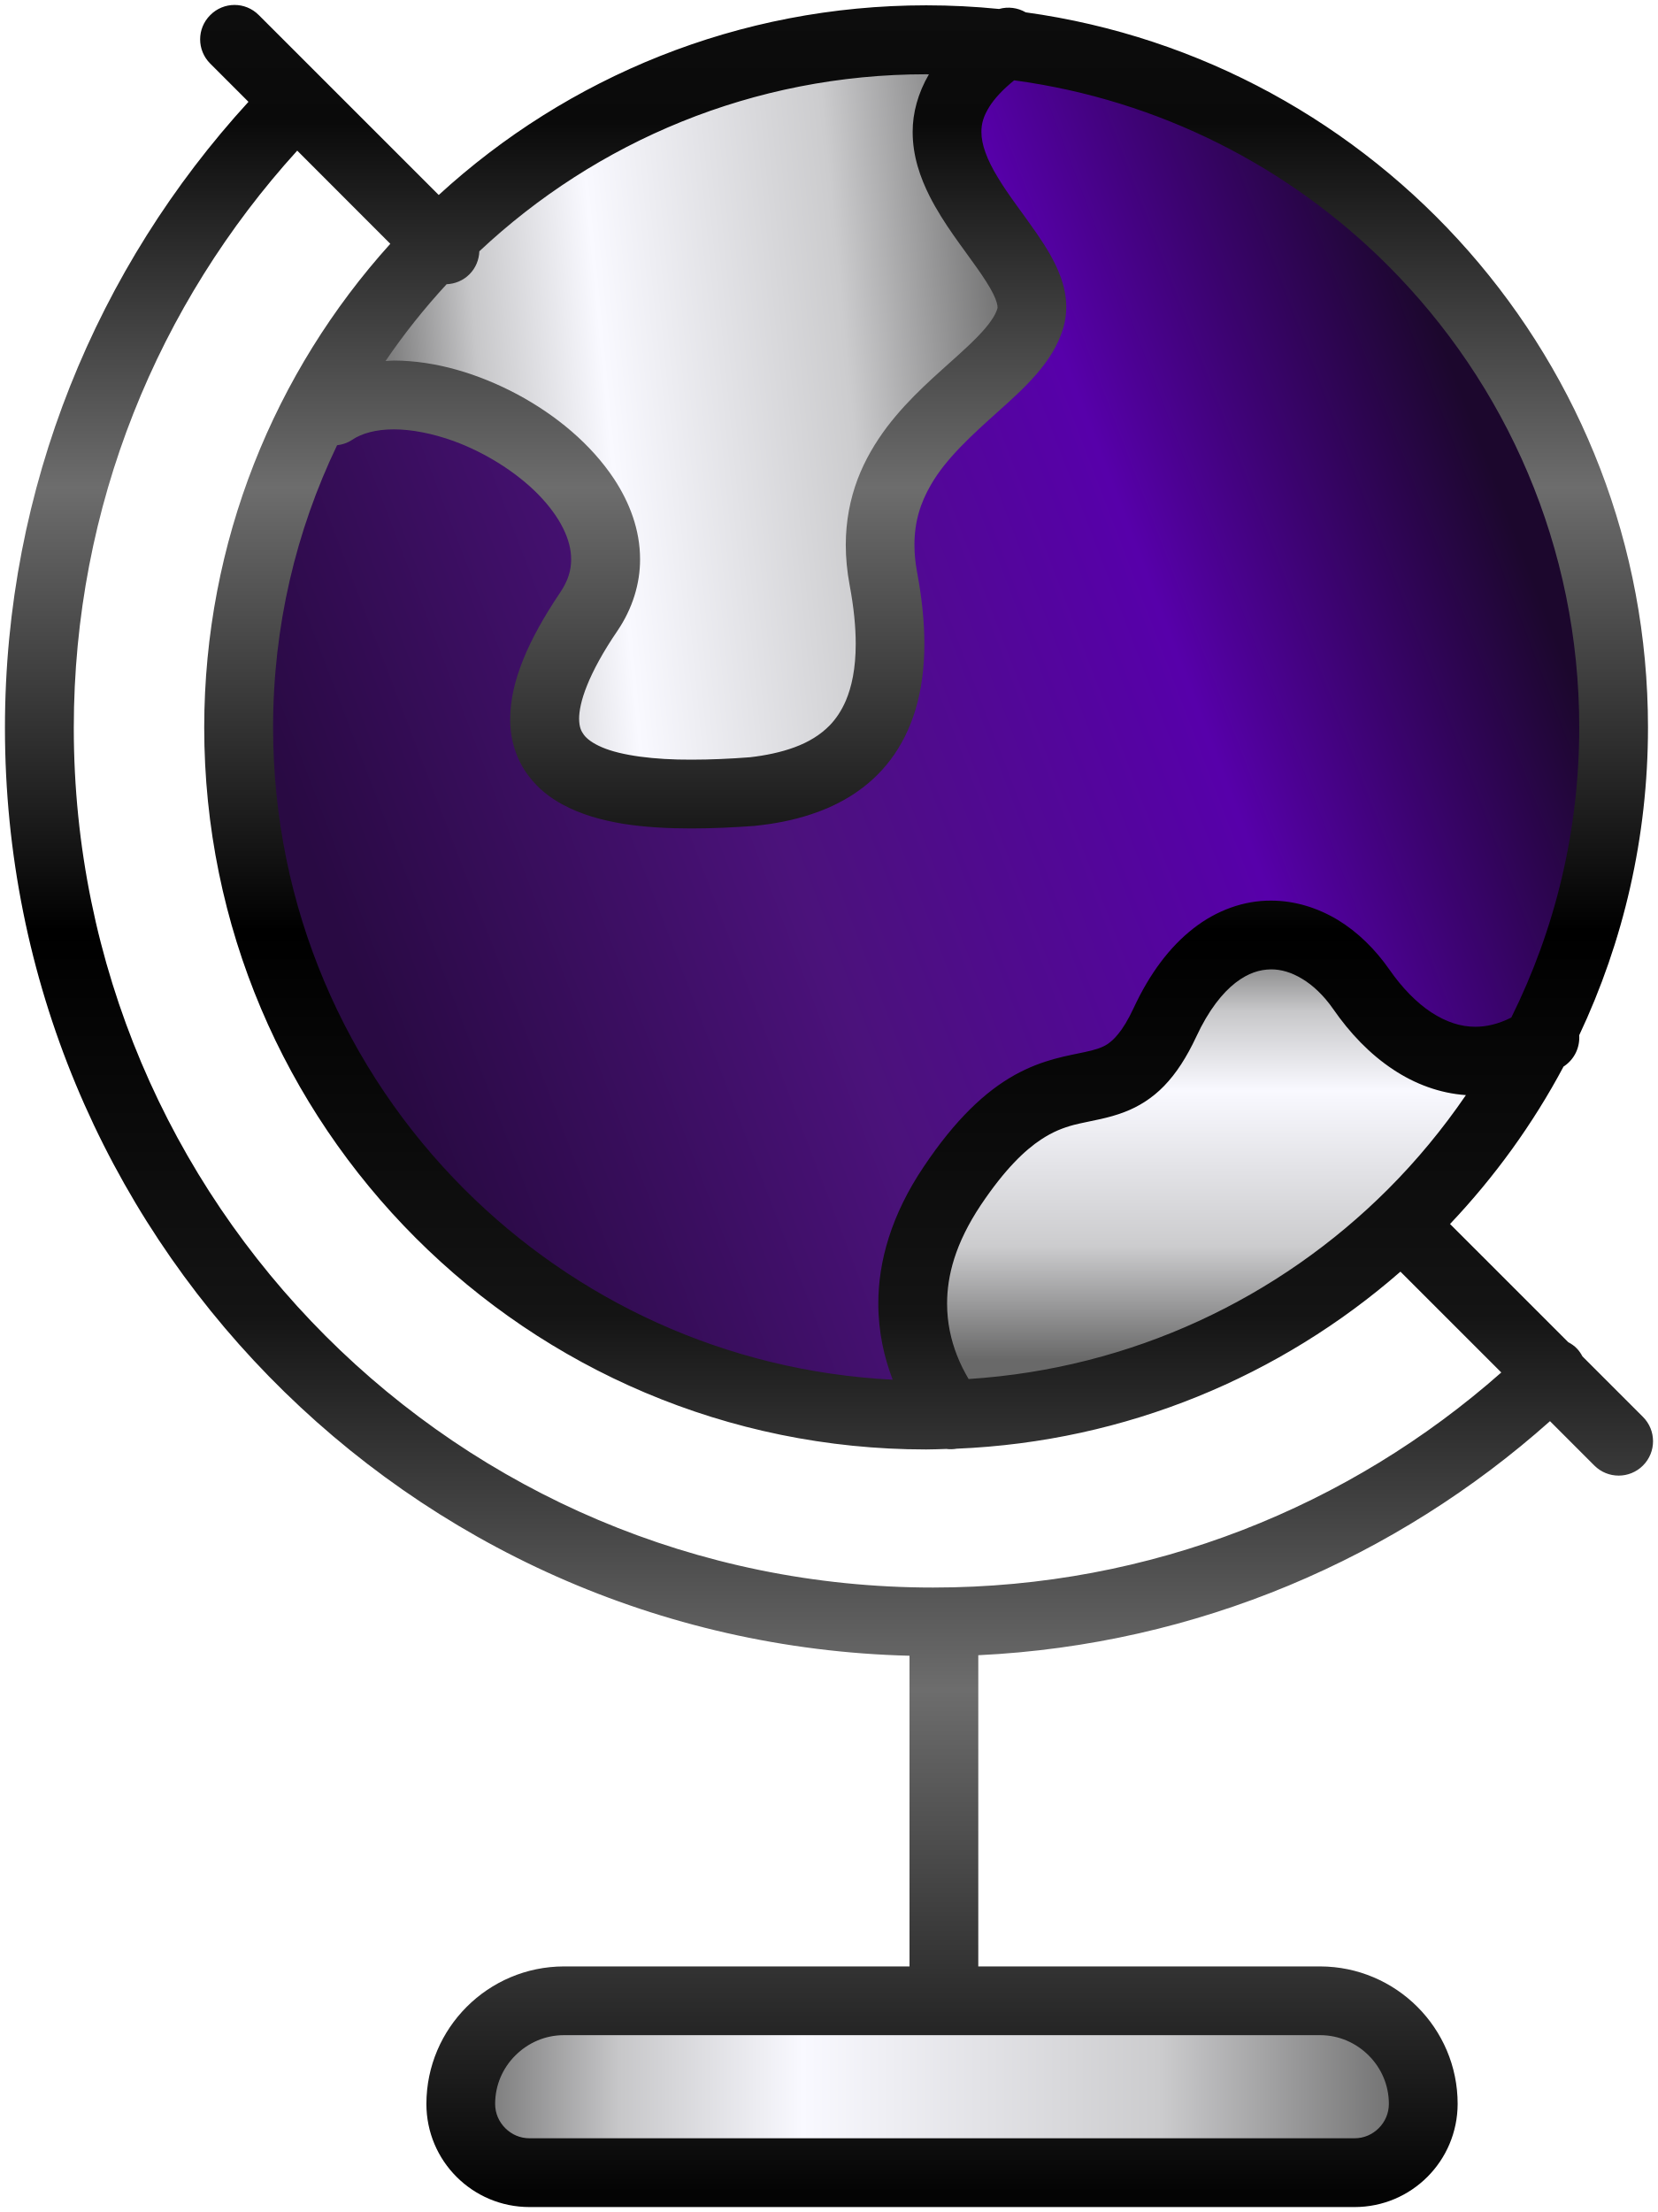
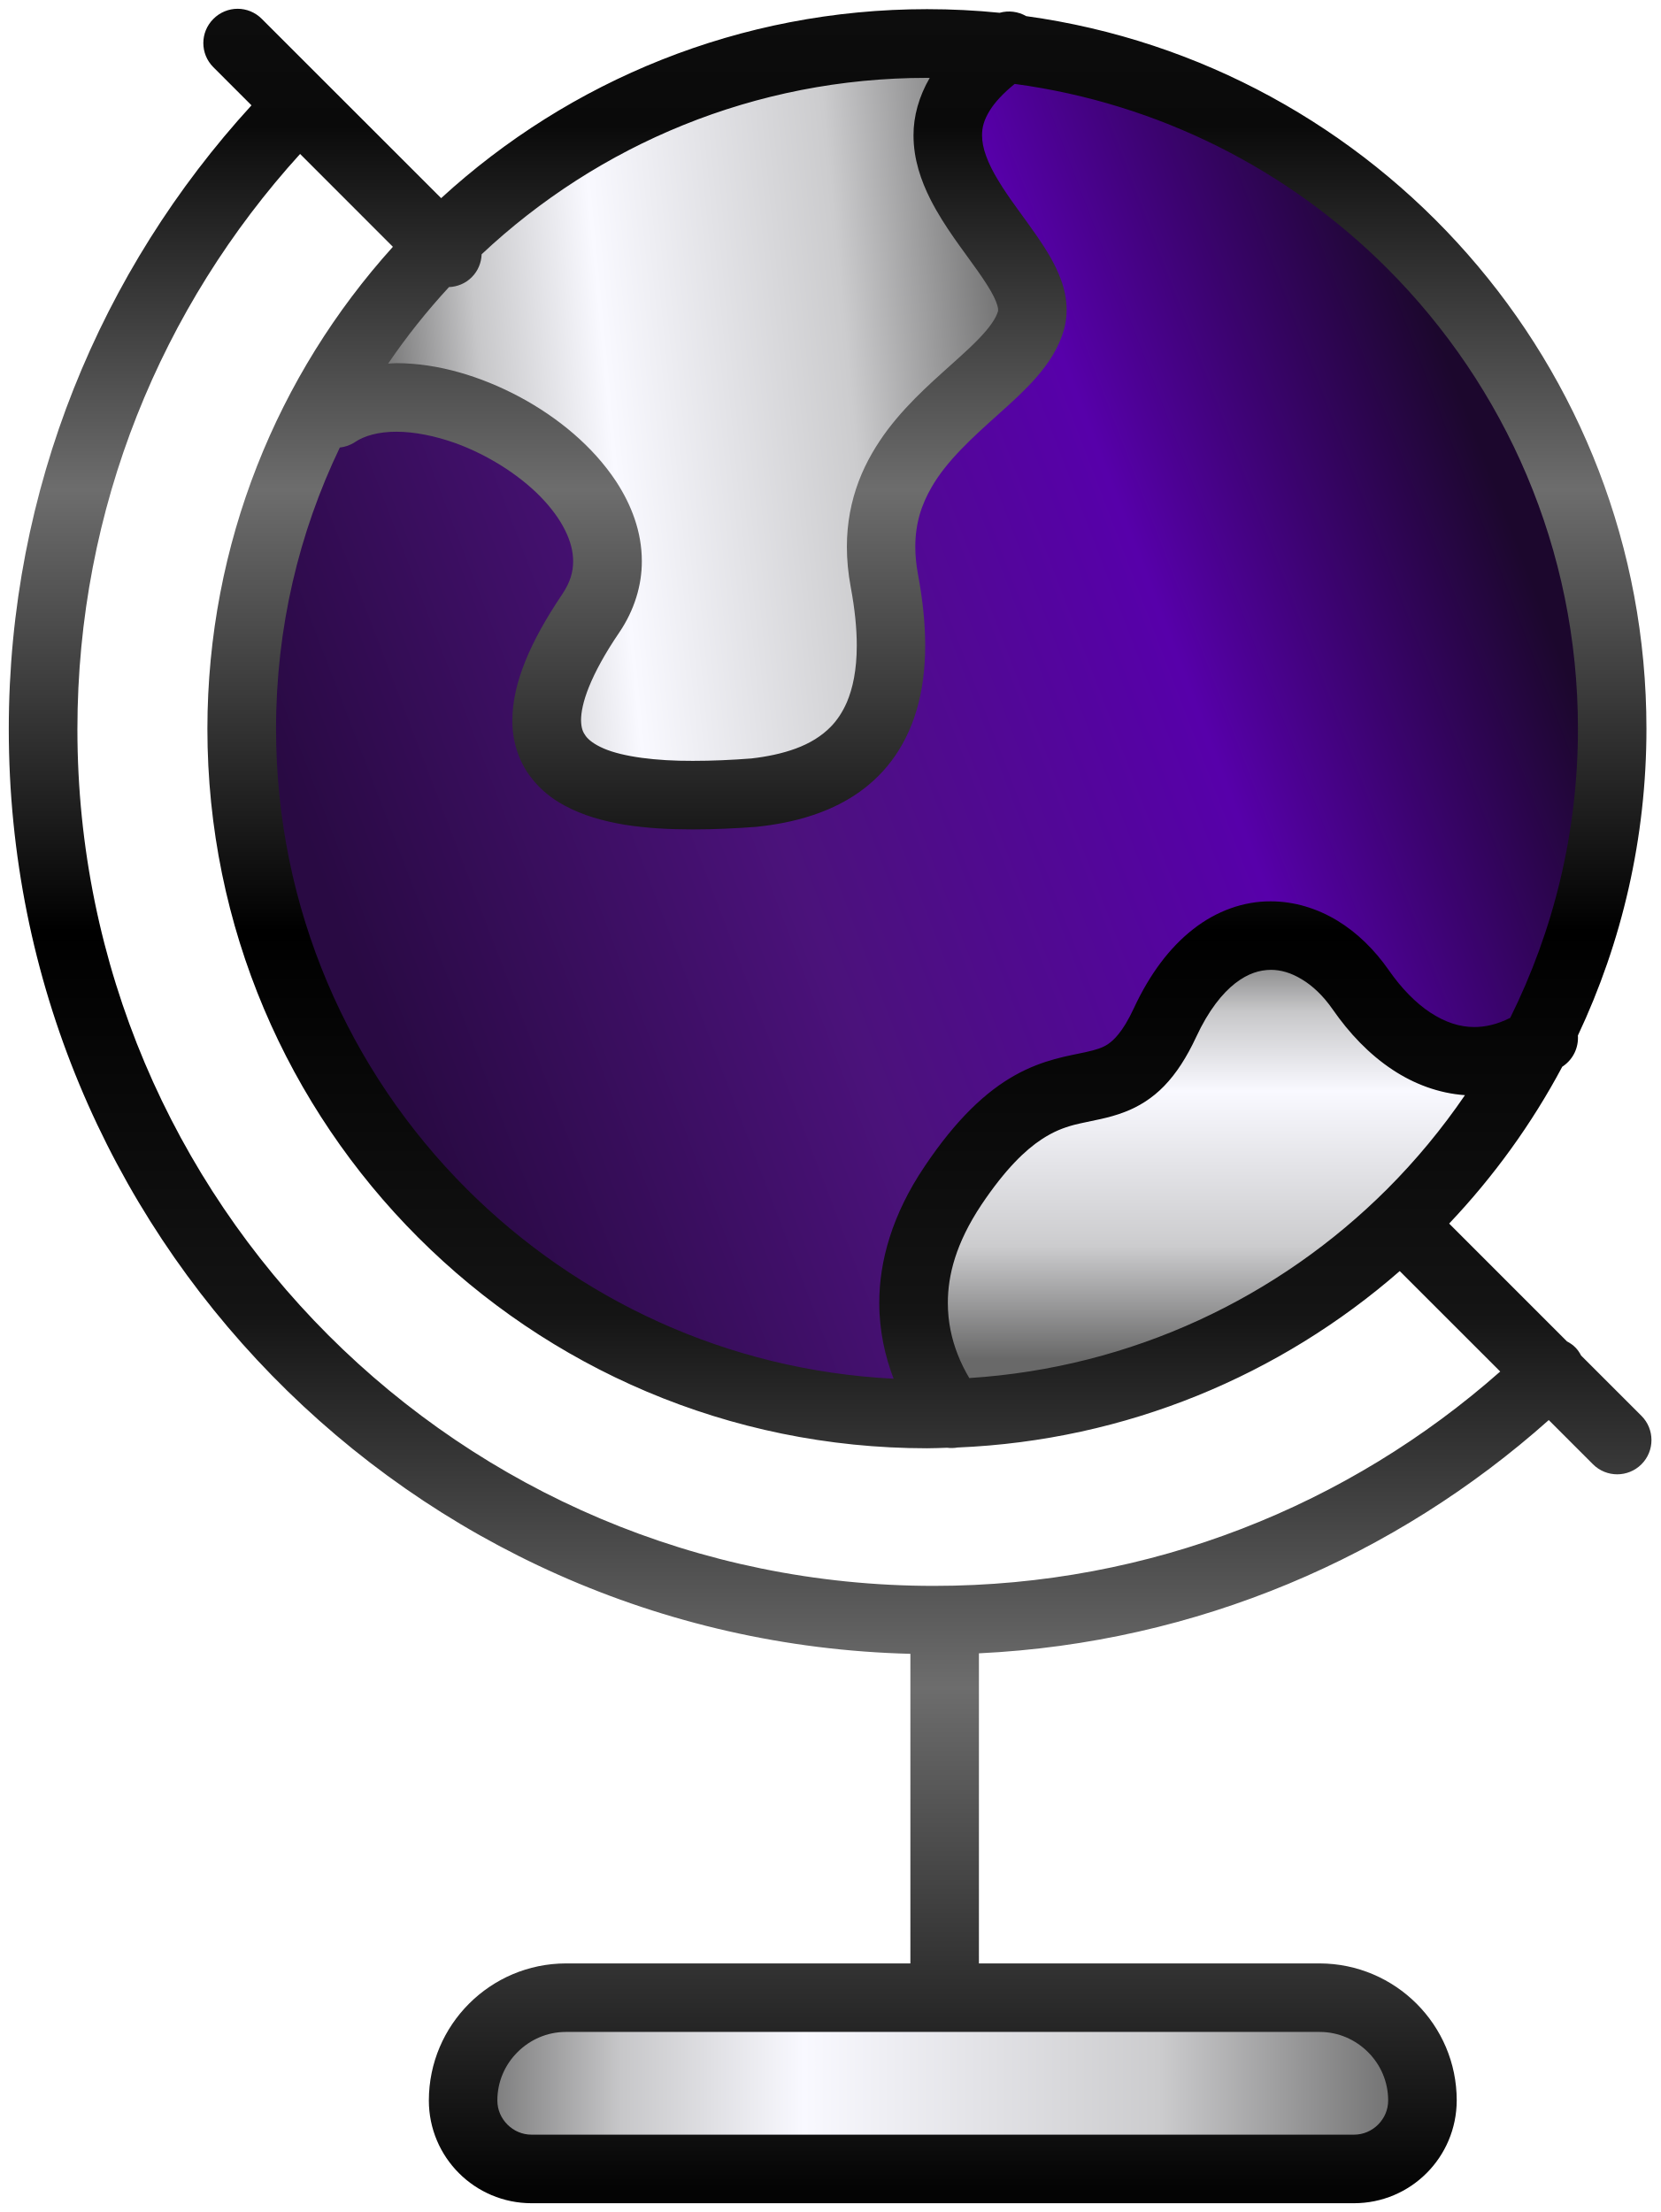
- <svg xmlns="http://www.w3.org/2000/svg" xmlns:xlink="http://www.w3.org/1999/xlink" version="1.1" viewBox="0 0 100.6 134.207" id="svg31398" width="100.6" height="134.207">
+ <svg xmlns="http://www.w3.org/2000/svg" xmlns:xlink="http://www.w3.org/1999/xlink" version="1.1" viewBox="0 0 56.735 75.6" id="svg31398" width="56.735" height="75.6">
  <defs id="defs31402">
-     <linearGradient id="reslogo-linearGradient5862" x1="-1444.443" xlink:href="#reslogo-linearGradientSlvr" gradientUnits="userSpaceOnUse" x2="-1444.443" gradientTransform="matrix(3.787563,0,0,3.821712,5539.473,-6811.681)" y1="1797.288" y2="1803.96" />
+     <linearGradient id="reslogo-linearGradient5862" x1="-1444.443" xlink:href="#reslogo-linearGradientSlvr" gradientUnits="userSpaceOnUse" x2="-1444.443" gradientTransform="matrix(2.126143,0,0,2.145312,3109.706,-3823.596)" y1="1797.288" y2="1803.96" />
    <linearGradient id="reslogo-linearGradientSlvr" y2="828" gradientUnits="userSpaceOnUse" x2="-1869" gradientTransform="matrix(1.301,0,0,1.301,1365,-35.3)" y1="794.4" x1="-1869">
      <stop id="reslogo-stop4422" stop-color="#696969" offset="0" />
      <stop id="reslogo-stop4424" stop-color="#c7c7c9" offset=".17" />
      <stop id="reslogo-stop4426" stop-color="#f9f9ff" offset=".36" />
      <stop id="reslogo-stop4428" stop-color="#ccccce" offset=".73" />
      <stop id="reslogo-stop4430" stop-color="#696969" offset="1" />
    </linearGradient>
-     <linearGradient xlink:href="#reslogo-linearGradientSlvr" id="linearGradient32672" x1="20.896" y1="22.208" x2="60.46" y2="18.413" gradientUnits="userSpaceOnUse" gradientTransform="matrix(1.001225,0,0,1.001225,1.285579,-0.1243459)" />
-     <linearGradient xlink:href="#reslogo-linearGradientSlvr" id="linearGradient32680" x1="26.341" y1="126.473" x2="84.677" y2="126.473" gradientUnits="userSpaceOnUse" gradientTransform="matrix(1.001225,0,0,1.001225,1.285579,-0.1243459)" />
-     <linearGradient id="reslogo-linearGradient4674" y2="1413.687" xlink:href="#reslogo-linearGradient7728" gradientUnits="userSpaceOnUse" x2="-1854.969" gradientTransform="matrix(3.036647,0,0,4.99503,5660.464,-6986.324)" y1="1401.695" x1="-1835.927" />
+     <linearGradient xlink:href="#reslogo-linearGradientSlvr" id="linearGradient32672" x1="20.896" y1="22.208" x2="60.46" y2="18.413" gradientUnits="userSpaceOnUse" gradientTransform="matrix(0.5620362,0,0,0.5620362,0.8532546,0.061794)" />
+     <linearGradient xlink:href="#reslogo-linearGradientSlvr" id="linearGradient32680" x1="26.341" y1="126.473" x2="84.677" y2="126.473" gradientUnits="userSpaceOnUse" gradientTransform="matrix(0.5620362,0,0,0.5620362,0.8532546,0.061794)" />
+     <linearGradient id="reslogo-linearGradient4674" y2="1413.687" xlink:href="#reslogo-linearGradient7728" gradientUnits="userSpaceOnUse" x2="-1854.969" gradientTransform="matrix(1.704617,0,0,2.803953,3177.625,-3921.631)" y1="1401.695" x1="-1835.927" />
    <linearGradient id="reslogo-linearGradient7728" y2="781.4" gradientUnits="userSpaceOnUse" x2="-1405" gradientTransform="scale(0.7835,1.276)" y1="704.4" x1="-1405">
      <stop id="reslogo-stop4435" stop-color="#1c072d" offset="0" />
      <stop id="reslogo-stop4437" stop-color="#5700aa" offset=".29" />
      <stop id="reslogo-stop4439" stop-color="#4b127b" offset=".64" />
      <stop id="reslogo-stop4441" stop-color="#290a43" offset="1" />
    </linearGradient>
-     <linearGradient id="reslogo-linearGradient4678" y2="947.738" xlink:href="#reslogo-linearGradient7732" gradientUnits="userSpaceOnUse" x2="-539.023" gradientTransform="matrix(1.938052,0,0,1.94546,1026.595,-1710.875)" y1="871.864" x1="-539.023" />
+     <linearGradient id="reslogo-linearGradient4678" y2="947.738" xlink:href="#reslogo-linearGradient7732" gradientUnits="userSpaceOnUse" x2="-539.023" gradientTransform="matrix(1.087922,0,0,1.092081,576.4093,-960.2654)" y1="871.864" x1="-539.023" />
    <linearGradient id="reslogo-linearGradient7732" y2="1076" gradientUnits="userSpaceOnUse" x2="-1040" gradientTransform="matrix(0.5122,0,0,0.5116,-456,447.2)" y1="884.3" x1="-1040">
      <stop id="reslogo-stop4444" stop-color="#141414" offset="0" />
      <stop id="reslogo-stop4446" stop-color="#0a0a0a" offset=".15" />
      <stop id="reslogo-stop4448" stop-color="#6d6d6d" offset=".3" />
      <stop id="reslogo-stop4450" offset="0.482" />
      <stop id="reslogo-stop4452" stop-color="#141414" offset="0.64" />
      <stop id="reslogo-stop4454" stop-color="#262626" offset="0.794" style="stop-color:#6d6d6d;stop-opacity:1" />
      <stop id="reslogo-stop4456" stop-color="#040404" offset="1" />
    </linearGradient>
  </defs>
-   <path style="opacity:1;fill:url(#reslogo-linearGradient4674);fill-opacity:1;stroke:none;stroke-width:13.84;stroke-linecap:butt;stroke-linejoin:miter;stroke-miterlimit:4;stroke-dasharray:none;stroke-dashoffset:0;stroke-opacity:1" d="M 98.131,44.411 A 41.707,41.707 0 0 1 56.424,86.118 41.707,41.707 0 0 1 14.717,44.411 41.707,41.707 0 0 1 56.424,2.703 41.707,41.707 0 0 1 98.131,44.411 Z" id="path32683" />
-   <path id="path31375" style="opacity:1;fill:url(#reslogo-linearGradient5862);fill-opacity:1;stroke:none;stroke-width:27.562;stroke-linecap:butt;stroke-linejoin:miter;stroke-miterlimit:4;stroke-dasharray:none;stroke-dashoffset:0;stroke-opacity:1" d="M 58.746,85.789 C 56.802,83.129 54.637,78.134 58.826,71.898 65.156,62.46 68.507,68.916 71.734,61.97 73.454,58.257 75.843,56.672 78.169,56.672 80.208,56.672 82.2,57.893 83.649,59.978 85.415,62.522 87.823,64.327 90.558,64.327 91.902,64.327 93.326,63.889 94.789,62.888 88.087,76.154 74.513,85.336 58.741,85.781" />
-   <path id="path31377" style="fill:url(#linearGradient32672);fill-opacity:1;stroke-width:1.78" d="M 40.944,48.227 C 34.085,48.227 28.542,46.297 34.726,37.151 38.84,31.081 29.592,24.01 22.902,24.01 21.514,24.01 20.235,24.312 19.208,25 26.144,11.578 40.143,2.392 56.289,2.392 57.606,2.392 58.906,2.465 60.193,2.58 50.612,9.129 62.689,15.011 61.542,19.276 60.384,23.573 50.93,26.212 52.607,35.159 54.537,45.462 49.132,47.568 44.664,48.07 43.424,48.164 42.168,48.216 40.954,48.216" />
-   <path id="path31379" style="fill:url(#linearGradient32680);fill-opacity:1;stroke-width:1.78" d="M 81.888,131.718 H 31.83 C 29.535,131.718 27.659,129.841 27.659,127.547 27.659,124.106 30.475,121.289 33.916,121.289 H 79.809 C 83.25,121.289 86.066,124.106 86.066,127.547 86.066,129.841 84.19,131.718 81.895,131.718" />
-   <path style="opacity:1;fill:url(#reslogo-linearGradient4678);fill-opacity:1;stroke-width:3.793;stroke-linecap:butt;stroke-linejoin:miter;stroke-miterlimit:4;stroke-dasharray:none;stroke-dashoffset:0;stroke-opacity:1" d="M 14.231,0.3 C 13.697,0.3 13.162,0.506 12.755,0.918 11.94,1.731 11.94,3.044 12.755,3.857 L 15.076,6.178 C 5.914,16.19 0.298,29.522 0.3,44.168 0.3,74.803 24.736,99.693 55.186,100.458 V 119.307 H 34.215 C 29.611,119.318 25.879,123.049 25.872,127.649 25.872,131.112 28.673,133.907 32.128,133.907 H 82.187 C 85.643,133.907 88.436,131.112 88.445,127.649 88.445,123.052 84.708,119.322 80.109,119.307 H 59.359 V 100.426 C 72.656,99.789 84.739,94.519 94.048,86.225 L 96.74,88.918 C 97.555,89.732 98.874,89.732 99.689,88.918 100.504,88.105 100.504,86.781 99.689,85.967 L 96.017,82.295 C 95.928,82.128 95.824,81.966 95.686,81.824 95.528,81.658 95.346,81.534 95.154,81.432 L 87.983,74.262 C 90.684,71.412 93.009,68.205 94.871,64.709 94.889,64.697 94.907,64.686 94.926,64.674 95.557,64.237 95.868,63.521 95.821,62.81 98.493,57.145 99.994,50.816 99.994,44.133 99.994,21.99 83.556,3.691 62.235,0.748 61.749,0.465 61.167,0.39 60.62,0.544 59.167,0.399 57.693,0.323 56.202,0.323 44.797,0.323 34.415,4.686 26.621,11.83 L 15.706,0.918 C 15.298,0.506 14.765,0.3 14.231,0.3 Z M 56.197,4.506 C 56.252,4.506 56.307,4.51 56.363,4.51 55.705,5.638 55.371,6.858 55.377,8.005 55.377,9.475 55.835,10.767 56.406,11.904 57.27,13.604 58.426,15.034 59.278,16.253 59.706,16.858 60.056,17.402 60.266,17.829 60.481,18.257 60.531,18.548 60.526,18.631 V 18.694 C 60.473,18.892 60.354,19.153 60.131,19.466 59.746,20.029 59.04,20.737 58.17,21.519 56.868,22.708 55.212,24.074 53.817,25.909 53.121,26.838 52.491,27.88 52.039,29.07 51.587,30.269 51.319,31.605 51.319,33.065 51.319,33.847 51.396,34.66 51.554,35.505 51.811,36.871 51.922,38.049 51.922,39.062 51.922,40.575 51.675,41.679 51.321,42.514 51.054,43.129 50.728,43.61 50.348,44.006 49.777,44.59 49.059,45.027 48.21,45.339 47.387,45.644 46.447,45.837 45.508,45.944 44.304,46.038 43.097,46.09 41.951,46.09 39.708,46.101 37.683,45.84 36.526,45.339 35.941,45.089 35.603,44.819 35.425,44.579 35.252,44.339 35.148,44.12 35.138,43.609 35.138,43.16 35.257,42.483 35.621,41.585 35.981,40.688 36.578,39.571 37.461,38.278 38.382,36.922 38.843,35.399 38.837,33.929 38.837,32.145 38.204,30.499 37.267,29.07 35.851,26.932 33.741,25.191 31.395,23.929 29.041,22.677 26.444,21.886 23.911,21.875 23.738,21.875 23.566,21.897 23.393,21.905 24.511,20.259 25.752,18.704 27.098,17.245 27.601,17.223 28.098,17.028 28.483,16.644 28.87,16.257 29.066,15.754 29.085,15.246 36.179,8.586 45.7,4.506 56.197,4.506 Z M 61.535,4.874 C 70.344,6.06 78.23,10.126 84.217,16.112 91.393,23.297 95.823,33.185 95.823,44.133 95.823,50.461 94.336,56.434 91.701,61.736 90.89,62.145 90.174,62.296 89.513,62.296 88.613,62.296 87.74,62.004 86.843,61.42 85.955,60.836 85.078,59.939 84.317,58.844 83.446,57.593 82.384,56.55 81.167,55.809 79.95,55.079 78.565,54.642 77.124,54.642 75.482,54.631 73.817,55.225 72.396,56.341 70.969,57.457 69.763,59.062 68.796,61.138 68.448,61.889 68.125,62.4 67.849,62.734 67.606,63.036 67.406,63.204 67.212,63.34 66.879,63.559 66.5,63.683 65.831,63.829 64.856,64.048 63.286,64.257 61.543,65.237 59.795,66.217 57.983,67.897 56.048,70.787 54.079,73.706 53.285,76.564 53.293,79.098 53.293,80.817 53.651,82.369 54.165,83.709 44.026,83.197 34.903,78.881 28.176,72.154 21,64.978 16.57,55.081 16.57,44.133 16.57,37.995 17.964,32.194 20.452,27.014 20.767,26.977 21.08,26.877 21.363,26.688 21.952,26.291 22.81,26.05 23.901,26.05 24.983,26.05 26.258,26.301 27.531,26.76 29.441,27.459 31.335,28.647 32.654,29.993 33.315,30.67 33.831,31.37 34.166,32.048 34.502,32.726 34.656,33.352 34.656,33.935 34.656,34.581 34.486,35.207 33.997,35.937 32.993,37.429 32.251,38.764 31.743,40.024 31.237,41.286 30.959,42.464 30.957,43.611 30.939,44.904 31.361,46.176 32.112,47.125 32.668,47.855 33.371,48.398 34.123,48.805 35.253,49.42 36.501,49.763 37.817,49.982 39.133,50.191 40.526,50.263 41.945,50.263 43.23,50.263 44.534,50.201 45.811,50.107 L 45.885,50.097 C 46.94,49.983 48.083,49.785 49.231,49.399 50.945,48.836 52.725,47.834 54.036,46.092 54.688,45.227 55.209,44.196 55.557,43.028 55.906,41.85 56.087,40.535 56.087,39.064 56.087,37.75 55.945,36.321 55.649,34.737 55.535,34.132 55.486,33.58 55.485,33.069 55.485,31.619 55.862,30.493 56.48,29.42 57.403,27.814 58.974,26.394 60.567,24.965 61.362,24.256 62.158,23.536 62.869,22.722 63.573,21.908 64.222,20.97 64.547,19.781 64.65,19.395 64.697,19.01 64.697,18.635 64.697,17.957 64.553,17.342 64.351,16.789 63.994,15.819 63.471,14.993 62.923,14.19 62.1,12.991 61.195,11.856 60.546,10.77 60.22,10.238 59.963,9.726 59.795,9.256 59.627,8.797 59.548,8.38 59.548,8.005 59.548,7.514 59.659,7.067 60.045,6.452 60.335,5.999 60.806,5.464 61.535,4.874 Z M 18.035,9.139 23.682,14.792 C 16.673,22.56 12.399,32.847 12.391,44.133 12.391,68.326 32.01,87.942 56.202,87.942 56.612,87.942 57.016,87.922 57.423,87.911 57.633,87.94 57.845,87.931 58.056,87.895 68.347,87.467 77.713,83.49 84.974,77.154 L 91.093,83.271 C 81.896,91.393 69.843,96.32 56.617,96.32 42.21,96.32 29.185,90.49 19.75,81.051 10.311,71.602 4.479,58.586 4.477,44.166 4.477,30.673 9.62,18.405 18.035,9.139 Z M 77.128,58.813 C 77.728,58.813 78.355,58.99 79.008,59.386 79.656,59.772 80.315,60.388 80.895,61.222 81.9,62.672 83.109,63.954 84.55,64.902 85.834,65.752 87.331,66.331 88.946,66.443 87.547,68.491 85.965,70.405 84.217,72.154 77.607,78.762 68.691,83.032 58.772,83.668 58.512,83.226 58.267,82.751 58.064,82.226 57.703,81.298 57.466,80.256 57.466,79.098 57.466,77.419 57.95,75.458 59.513,73.112 60.99,70.911 62.201,69.774 63.166,69.138 63.895,68.658 64.499,68.428 65.157,68.25 65.648,68.125 66.173,68.032 66.778,67.896 67.229,67.792 67.728,67.667 68.258,67.458 69.052,67.156 69.903,66.645 70.636,65.884 71.374,65.123 72.003,64.142 72.584,62.902 73.337,61.275 74.186,60.232 74.966,59.626 75.752,59.022 76.444,58.823 77.128,58.813 Z M 34.215,123.478 H 80.109 C 81.251,123.48 82.282,123.948 83.046,124.708 83.808,125.469 84.271,126.503 84.272,127.649 84.271,128.223 84.042,128.734 83.658,129.12 83.27,129.506 82.759,129.734 82.187,129.734 H 32.128 C 31.555,129.734 31.045,129.506 30.657,129.12 30.273,128.734 30.043,128.223 30.043,127.649 30.043,126.502 30.506,125.47 31.27,124.708 32.035,123.947 33.068,123.478 34.215,123.478 Z" id="path31381" />
+   <path style="opacity:1;fill:url(#reslogo-linearGradient4674);fill-opacity:1;stroke:none;stroke-width:7.769;stroke-linecap:butt;stroke-linejoin:miter;stroke-miterlimit:4;stroke-dasharray:none;stroke-dashoffset:0;stroke-opacity:1" d="M 55.217,25.061 A 23.412,23.412 0 0 1 31.805,48.474 23.412,23.412 0 0 1 8.393,25.061 23.412,23.412 0 0 1 31.805,1.649 23.412,23.412 0 0 1 55.217,25.061 Z" id="path32683" />
+   <path id="path31375" style="opacity:1;fill:url(#reslogo-linearGradient5862);fill-opacity:1;stroke:none;stroke-width:15.472;stroke-linecap:butt;stroke-linejoin:miter;stroke-miterlimit:4;stroke-dasharray:none;stroke-dashoffset:0;stroke-opacity:1" d="M 33.109,48.289 C 32.017,46.796 30.802,43.992 33.153,40.492 36.707,35.193 38.588,38.818 40.399,34.918 41.365,32.834 42.706,31.945 44.012,31.945 45.156,31.945 46.274,32.629 47.088,33.8 48.079,35.228 49.431,36.242 50.966,36.242 51.721,36.242 52.52,35.996 53.341,35.434 49.579,42.88 41.959,48.035 33.106,48.285" />
+   <path id="path31377" style="fill:url(#linearGradient32672);fill-opacity:1;stroke-width:0.999" d="M 23.116,27.204 C 19.265,27.204 16.153,26.121 19.625,20.986 21.934,17.579 16.743,13.609 12.988,13.609 12.208,13.609 11.491,13.779 10.914,14.165 14.807,6.631 22.666,1.474 31.729,1.474 32.469,1.474 33.198,1.515 33.921,1.58 28.543,5.256 35.322,8.558 34.678,10.952 34.028,13.364 28.721,14.845 29.662,19.868 30.746,25.652 27.712,26.834 25.204,27.116 24.507,27.168 23.803,27.198 23.121,27.198" />
+   <path id="path31379" style="fill:url(#linearGradient32680);fill-opacity:1;stroke-width:0.999" d="M 46.099,74.071 H 17.999 C 16.711,74.071 15.658,73.018 15.658,71.73 15.658,69.798 17.239,68.217 19.17,68.217 H 44.932 C 46.864,68.217 48.445,69.798 48.445,71.73 48.445,73.018 47.392,74.071 46.103,74.071" />
+   <path style="opacity:1;fill:url(#reslogo-linearGradient4678);fill-opacity:1;stroke-width:2.129;stroke-linecap:butt;stroke-linejoin:miter;stroke-miterlimit:4;stroke-dasharray:none;stroke-dashoffset:0;stroke-opacity:1" d="M 8.12,0.3 C 7.821,0.3 7.52,0.416 7.291,0.647 6.834,1.104 6.834,1.84 7.291,2.297 L 8.594,3.6 C 3.452,9.22 0.299,16.704 0.3,24.925 0.3,42.122 14.017,56.094 31.11,56.523 V 67.104 H 19.338 C 16.754,67.11 14.659,69.205 14.655,71.787 14.655,73.731 16.227,75.3 18.167,75.3 H 46.267 C 48.207,75.3 49.775,73.731 49.78,71.787 49.78,69.207 47.683,67.113 45.1,67.104 H 33.452 V 56.506 C 40.917,56.148 47.7,53.19 52.925,48.534 L 54.437,50.046 C 54.894,50.502 55.634,50.502 56.092,50.046 56.549,49.589 56.549,48.846 56.092,48.389 L 54.03,46.328 C 53.981,46.234 53.922,46.143 53.845,46.063 53.756,45.97 53.654,45.901 53.546,45.844 L 49.521,41.818 C 51.037,40.218 52.342,38.418 53.387,36.456 53.397,36.449 53.408,36.443 53.418,36.436 53.772,36.191 53.947,35.789 53.921,35.39 55.42,32.21 56.263,28.657 56.263,24.906 56.263,12.475 47.036,2.204 35.067,0.551 34.794,0.393 34.468,0.351 34.16,0.437 33.345,0.355 32.518,0.313 31.681,0.313 25.278,0.313 19.45,2.762 15.075,6.772 L 8.948,0.647 C 8.719,0.416 8.42,0.3 8.12,0.3 Z M 31.677,2.661 C 31.709,2.661 31.739,2.663 31.771,2.663 31.401,3.296 31.214,3.981 31.217,4.625 31.217,5.45 31.475,6.175 31.795,6.814 32.28,7.768 32.929,8.571 33.407,9.255 33.647,9.595 33.844,9.9 33.962,10.14 34.082,10.38 34.111,10.543 34.108,10.59 V 10.625 C 34.078,10.736 34.011,10.883 33.886,11.059 33.67,11.375 33.274,11.772 32.785,12.211 32.054,12.879 31.125,13.646 30.341,14.676 29.951,15.197 29.597,15.782 29.344,16.45 29.09,17.123 28.939,17.873 28.94,18.692 28.94,19.132 28.983,19.588 29.071,20.062 29.215,20.829 29.278,21.491 29.278,22.059 29.278,22.908 29.139,23.528 28.941,23.997 28.791,24.342 28.608,24.612 28.394,24.834 28.074,25.162 27.671,25.407 27.194,25.583 26.732,25.754 26.205,25.862 25.677,25.922 25.002,25.975 24.324,26.004 23.68,26.004 22.421,26.01 21.285,25.864 20.635,25.583 20.307,25.442 20.117,25.29 20.017,25.156 19.92,25.021 19.862,24.898 19.856,24.611 19.856,24.36 19.923,23.979 20.127,23.475 20.33,22.972 20.665,22.344 21.16,21.619 21.677,20.858 21.936,20.003 21.933,19.178 21.933,18.176 21.577,17.252 21.051,16.45 20.256,15.25 19.072,14.272 17.755,13.564 16.434,12.861 14.976,12.417 13.554,12.411 13.457,12.411 13.36,12.423 13.263,12.428 13.891,11.504 14.587,10.631 15.343,9.812 15.626,9.8 15.905,9.69 16.12,9.475 16.338,9.258 16.448,8.975 16.459,8.69 20.441,4.951 25.785,2.661 31.677,2.661 Z M 34.674,2.868 C 39.619,3.533 44.046,5.816 47.407,9.176 51.435,13.209 53.922,18.76 53.922,24.906 53.922,28.458 53.087,31.811 51.608,34.787 51.152,35.017 50.751,35.101 50.379,35.101 49.874,35.101 49.384,34.937 48.881,34.609 48.382,34.282 47.89,33.778 47.463,33.164 46.974,32.461 46.378,31.876 45.694,31.46 45.012,31.05 44.234,30.805 43.425,30.805 42.503,30.799 41.568,31.132 40.771,31.759 39.97,32.385 39.293,33.286 38.75,34.451 38.555,34.873 38.373,35.16 38.219,35.347 38.082,35.517 37.97,35.611 37.861,35.687 37.674,35.81 37.461,35.88 37.086,35.962 36.539,36.085 35.657,36.202 34.679,36.752 33.697,37.303 32.68,38.246 31.594,39.868 30.489,41.506 30.043,43.111 30.047,44.533 30.047,45.498 30.249,46.369 30.537,47.121 24.845,46.834 19.725,44.411 15.948,40.635 11.92,36.607 9.433,31.051 9.433,24.906 9.433,21.46 10.216,18.204 11.612,15.296 11.789,15.275 11.965,15.219 12.124,15.113 12.454,14.89 12.936,14.755 13.548,14.755 14.156,14.755 14.871,14.896 15.586,15.153 16.658,15.546 17.721,16.212 18.462,16.968 18.833,17.348 19.123,17.741 19.31,18.122 19.499,18.502 19.586,18.853 19.586,19.181 19.586,19.544 19.49,19.895 19.216,20.305 18.652,21.142 18.236,21.892 17.95,22.599 17.666,23.308 17.51,23.969 17.509,24.612 17.499,25.338 17.736,26.052 18.158,26.585 18.47,26.995 18.864,27.3 19.286,27.528 19.921,27.873 20.621,28.066 21.36,28.189 22.099,28.306 22.881,28.347 23.677,28.347 24.398,28.347 25.131,28.312 25.847,28.259 L 25.889,28.254 C 26.481,28.189 27.123,28.078 27.767,27.862 28.73,27.546 29.729,26.983 30.464,26.005 30.83,25.52 31.123,24.941 31.318,24.285 31.515,23.624 31.616,22.886 31.616,22.06 31.616,21.323 31.536,20.52 31.37,19.631 31.306,19.291 31.279,18.981 31.278,18.695 31.278,17.881 31.489,17.249 31.837,16.646 32.355,15.745 33.236,14.948 34.131,14.146 34.577,13.748 35.024,13.344 35.423,12.887 35.818,12.43 36.183,11.903 36.365,11.236 36.423,11.019 36.449,10.803 36.449,10.592 36.449,10.212 36.368,9.866 36.255,9.556 36.055,9.012 35.761,8.548 35.454,8.097 34.991,7.424 34.483,6.787 34.119,6.177 33.936,5.879 33.791,5.591 33.697,5.328 33.603,5.07 33.559,4.836 33.559,4.625 33.559,4.35 33.621,4.099 33.838,3.753 34,3.499 34.265,3.199 34.674,2.868 Z M 10.255,5.262 13.426,8.435 C 9.491,12.795 7.092,18.57 7.087,24.906 7.087,38.486 18.1,49.498 31.681,49.498 31.91,49.498 32.138,49.487 32.366,49.48 32.484,49.497 32.603,49.492 32.721,49.472 38.498,49.231 43.756,46.999 47.832,43.442 L 51.266,46.875 C 46.104,51.435 39.338,54.201 31.913,54.201 23.826,54.201 16.514,50.928 11.218,45.63 5.92,40.325 2.646,33.019 2.645,24.924 2.645,17.35 5.532,10.463 10.255,5.262 Z M 43.427,33.146 C 43.764,33.146 44.116,33.245 44.482,33.468 44.847,33.684 45.217,34.03 45.542,34.499 46.106,35.312 46.785,36.032 47.593,36.565 48.314,37.041 49.155,37.366 50.061,37.43 49.276,38.579 48.388,39.653 47.407,40.635 43.696,44.344 38.691,46.741 33.123,47.098 32.977,46.85 32.84,46.584 32.726,46.289 32.523,45.768 32.39,45.183 32.39,44.533 32.39,43.59 32.662,42.49 33.539,41.173 34.368,39.938 35.048,39.299 35.59,38.942 35.999,38.673 36.338,38.543 36.707,38.444 36.983,38.374 37.278,38.321 37.617,38.245 37.871,38.187 38.151,38.116 38.448,37.999 38.894,37.829 39.372,37.543 39.783,37.116 40.198,36.688 40.551,36.138 40.876,35.442 41.299,34.528 41.776,33.943 42.213,33.603 42.655,33.263 43.043,33.152 43.427,33.146 Z M 19.338,69.446 H 45.1 C 45.742,69.447 46.321,69.71 46.749,70.136 47.177,70.564 47.437,71.144 47.437,71.787 47.437,72.109 47.308,72.396 47.093,72.613 46.875,72.829 46.588,72.957 46.267,72.957 H 18.167 C 17.845,72.957 17.559,72.829 17.341,72.613 17.125,72.396 16.996,72.109 16.996,71.787 16.996,71.143 17.256,70.564 17.685,70.136 18.114,69.709 18.694,69.446 19.338,69.446 Z" id="path31381" />
</svg>
